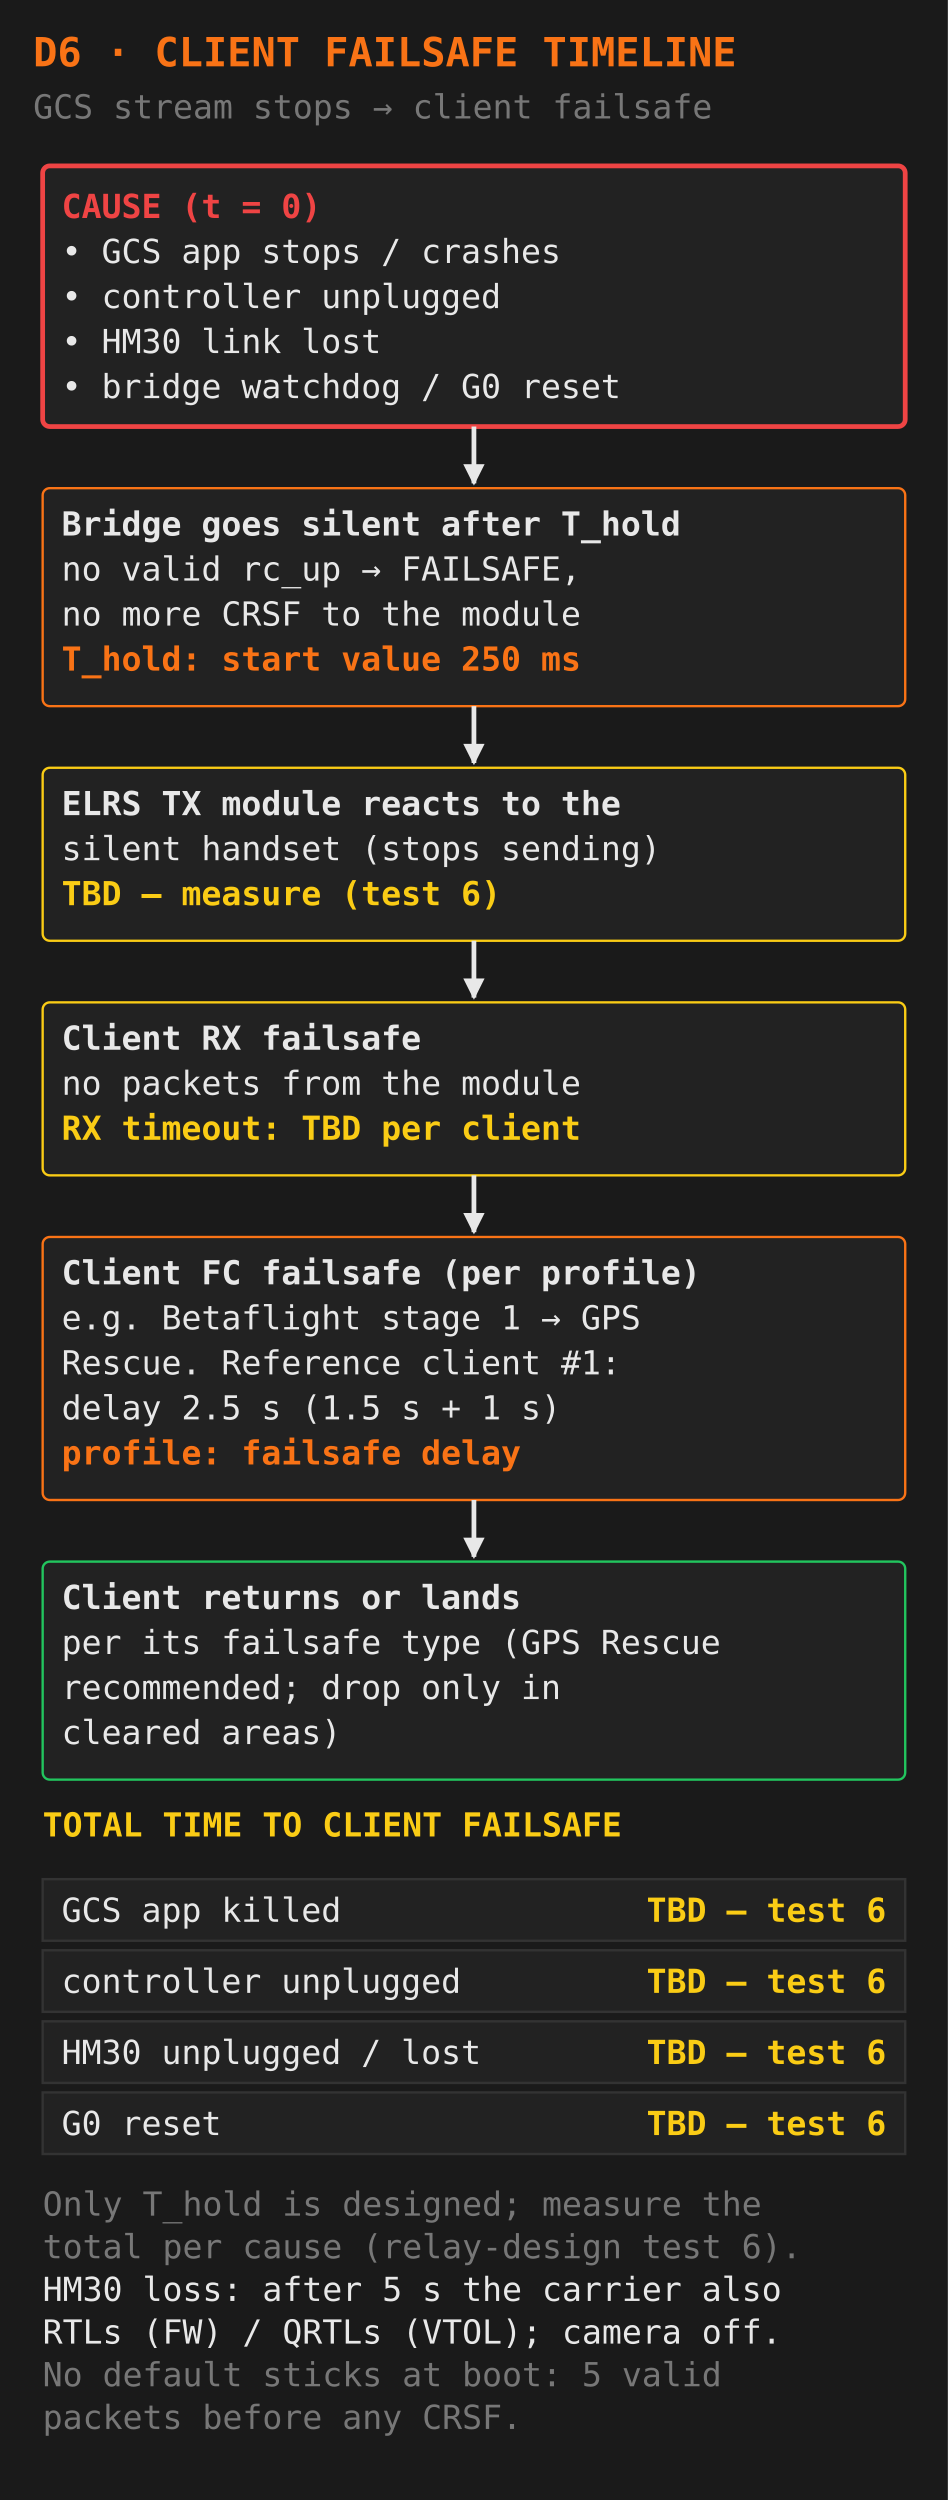
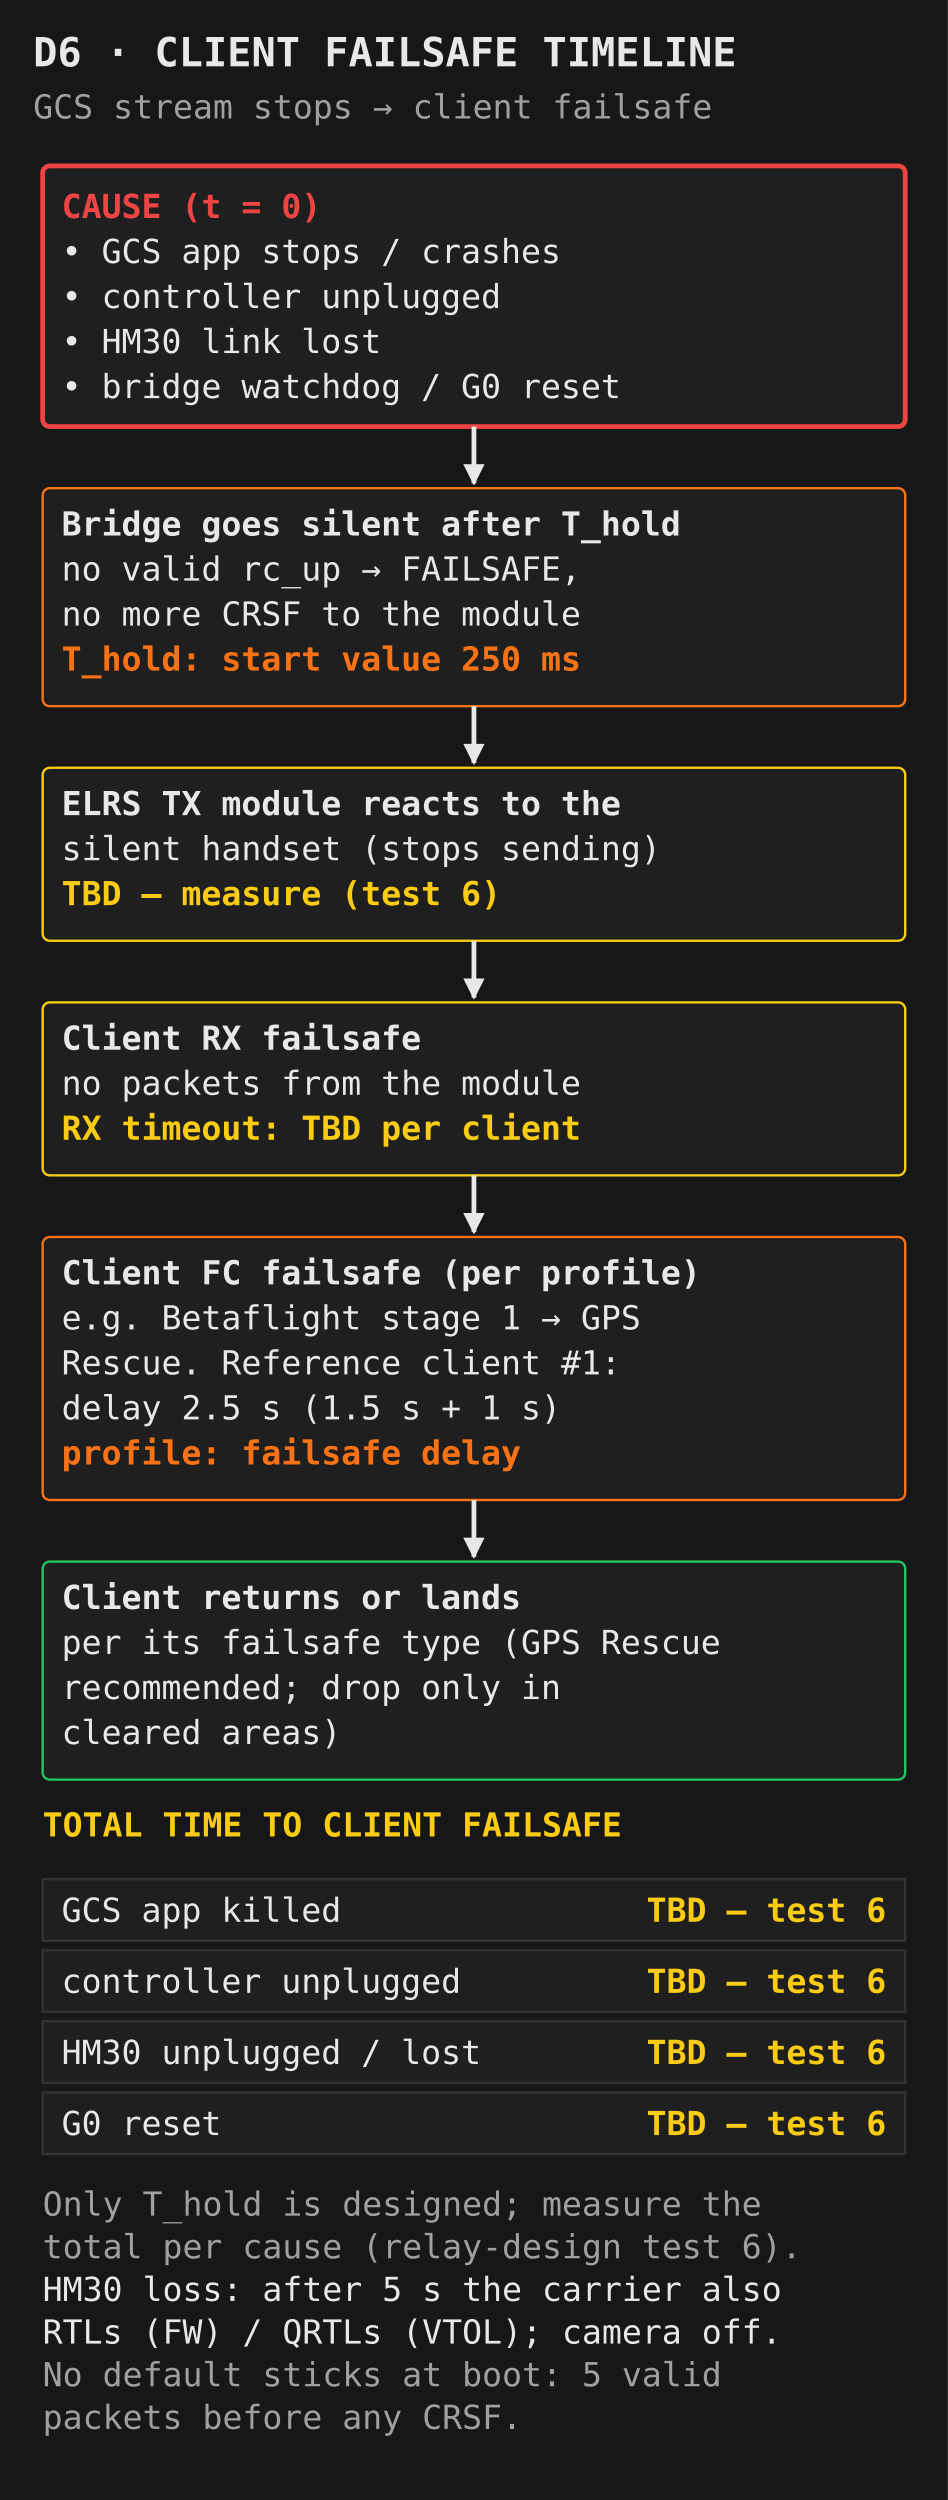
<svg xmlns="http://www.w3.org/2000/svg" viewBox="0 0 400 1055" width="400" height="1055" role="img" aria-labelledby="title desc" font-family="'Share Tech Mono', Consolas, 'DejaVu Sans Mono', Menlo, monospace" font-size="14" fill="#e8e8e8">
  <defs>
    <marker id="ah-bg" viewBox="0 0 10 10" refX="9" refY="5" markerWidth="9" markerHeight="9" markerUnits="userSpaceOnUse" orient="auto-start-reverse">
      <path d="M0,0 L10,5 L0,10 z" fill="#0f0f0f" />
    </marker>
    <marker id="ah-surf" viewBox="0 0 10 10" refX="9" refY="5" markerWidth="9" markerHeight="9" markerUnits="userSpaceOnUse" orient="auto-start-reverse">
-       <path d="M0,0 L10,5 L0,10 z" fill="#1a1a1a" />
+       <path d="M0,0 L10,5 L0,10 z" fill="#171717" />
    </marker>
    <marker id="ah-surf2" viewBox="0 0 10 10" refX="9" refY="5" markerWidth="9" markerHeight="9" markerUnits="userSpaceOnUse" orient="auto-start-reverse">
-       <path d="M0,0 L10,5 L0,10 z" fill="#222222" />
+       <path d="M0,0 L10,5 L0,10 z" fill="#1f1f1f" />
    </marker>
    <marker id="ah-border" viewBox="0 0 10 10" refX="9" refY="5" markerWidth="9" markerHeight="9" markerUnits="userSpaceOnUse" orient="auto-start-reverse">
-       <path d="M0,0 L10,5 L0,10 z" fill="#2a2a2a" />
+       <path d="M0,0 L10,5 L0,10 z" fill="#262626" />
    </marker>
    <marker id="ah-border2" viewBox="0 0 10 10" refX="9" refY="5" markerWidth="9" markerHeight="9" markerUnits="userSpaceOnUse" orient="auto-start-reverse">
      <path d="M0,0 L10,5 L0,10 z" fill="#333333" />
    </marker>
    <marker id="ah-text" viewBox="0 0 10 10" refX="9" refY="5" markerWidth="9" markerHeight="9" markerUnits="userSpaceOnUse" orient="auto-start-reverse">
      <path d="M0,0 L10,5 L0,10 z" fill="#e8e8e8" />
    </marker>
    <marker id="ah-muted" viewBox="0 0 10 10" refX="9" refY="5" markerWidth="9" markerHeight="9" markerUnits="userSpaceOnUse" orient="auto-start-reverse">
-       <path d="M0,0 L10,5 L0,10 z" fill="#777777" />
+       <path d="M0,0 L10,5 L0,10 z" fill="#a0a0a0" />
    </marker>
    <marker id="ah-accent" viewBox="0 0 10 10" refX="9" refY="5" markerWidth="9" markerHeight="9" markerUnits="userSpaceOnUse" orient="auto-start-reverse">
      <path d="M0,0 L10,5 L0,10 z" fill="#f97316" />
    </marker>
    <marker id="ah-amber" viewBox="0 0 10 10" refX="9" refY="5" markerWidth="9" markerHeight="9" markerUnits="userSpaceOnUse" orient="auto-start-reverse">
      <path d="M0,0 L10,5 L0,10 z" fill="#facc15" />
    </marker>
    <marker id="ah-red" viewBox="0 0 10 10" refX="9" refY="5" markerWidth="9" markerHeight="9" markerUnits="userSpaceOnUse" orient="auto-start-reverse">
      <path d="M0,0 L10,5 L0,10 z" fill="#ef4444" />
    </marker>
    <marker id="ah-green" viewBox="0 0 10 10" refX="9" refY="5" markerWidth="9" markerHeight="9" markerUnits="userSpaceOnUse" orient="auto-start-reverse">
      <path d="M0,0 L10,5 L0,10 z" fill="#22c55e" />
    </marker>
    <marker id="ah-dim" viewBox="0 0 10 10" refX="9" refY="5" markerWidth="9" markerHeight="9" markerUnits="userSpaceOnUse" orient="auto-start-reverse">
-       <path d="M0,0 L10,5 L0,10 z" fill="#444444" />
+       <path d="M0,0 L10,5 L0,10 z" fill="#6e6e6e" />
    </marker>
  </defs>
-   <rect width="400" height="1055" fill="#1a1a1a" />
-   <text x="14" y="28" font-size="17" fill="#f97316" font-weight="bold">D6 · CLIENT FAILSAFE TIMELINE</text>
-   <text x="14" y="50" fill="#777777">GCS stream stops → client failsafe</text>
-   <rect x="18" y="70" width="364" height="110" rx="3" fill="#222222" stroke="#ef4444" stroke-width="2" />
+   <rect width="400" height="1055" fill="#171717" />
+   <text x="14" y="28" font-size="17" font-weight="bold">D6 · CLIENT FAILSAFE TIMELINE</text>
+   <text x="14" y="50" fill="#a0a0a0">GCS stream stops → client failsafe</text>
+   <rect x="18" y="70" width="364" height="110" rx="3" fill="#1f1f1f" stroke="#ef4444" stroke-width="2" />
  <text x="26" y="92" fill="#ef4444" font-weight="bold">CAUSE (t = 0)</text>
  <text x="26" y="111">• GCS app stops / crashes</text>
  <text x="26" y="130">• controller unplugged</text>
  <text x="26" y="149">• HM30 link lost</text>
  <text x="26" y="168">• bridge watchdog / G0 reset</text>
  <polyline points="200,180 200,204" fill="none" stroke="#e8e8e8" stroke-width="2" stroke-linejoin="round" marker-end="url(#ah-text)" />
-   <rect x="18" y="206" width="364" height="92" rx="3" fill="#222222" stroke="#f97316" />
+   <rect x="18" y="206" width="364" height="92" rx="3" fill="#1f1f1f" stroke="#f97316" />
  <text x="26" y="226" font-weight="bold">Bridge goes silent after T_hold</text>
  <text x="26" y="245">no valid rc_up → FAILSAFE,</text>
  <text x="26" y="264">no more CRSF to the module</text>
  <text x="26" y="283" fill="#f97316" font-weight="bold">T_hold: start value 250 ms</text>
  <polyline points="200,298 200,322" fill="none" stroke="#e8e8e8" stroke-width="2" stroke-linejoin="round" marker-end="url(#ah-text)" />
-   <rect x="18" y="324" width="364" height="73" rx="3" fill="#222222" stroke="#facc15" />
+   <rect x="18" y="324" width="364" height="73" rx="3" fill="#1f1f1f" stroke="#facc15" />
  <text x="26" y="344" font-weight="bold">ELRS TX module reacts to the</text>
  <text x="26" y="363">silent handset (stops sending)</text>
  <text x="26" y="382" fill="#facc15" font-weight="bold">TBD — measure (test 6)</text>
  <polyline points="200,397 200,421" fill="none" stroke="#e8e8e8" stroke-width="2" stroke-linejoin="round" marker-end="url(#ah-text)" />
-   <rect x="18" y="423" width="364" height="73" rx="3" fill="#222222" stroke="#facc15" />
+   <rect x="18" y="423" width="364" height="73" rx="3" fill="#1f1f1f" stroke="#facc15" />
  <text x="26" y="443" font-weight="bold">Client RX failsafe</text>
  <text x="26" y="462">no packets from the module</text>
  <text x="26" y="481" fill="#facc15" font-weight="bold">RX timeout: TBD per client</text>
  <polyline points="200,496 200,520" fill="none" stroke="#e8e8e8" stroke-width="2" stroke-linejoin="round" marker-end="url(#ah-text)" />
-   <rect x="18" y="522" width="364" height="111" rx="3" fill="#222222" stroke="#f97316" />
+   <rect x="18" y="522" width="364" height="111" rx="3" fill="#1f1f1f" stroke="#f97316" />
  <text x="26" y="542" font-weight="bold">Client FC failsafe (per profile)</text>
  <text x="26" y="561">e.g. Betaflight stage 1 → GPS</text>
  <text x="26" y="580">Rescue. Reference client #1:</text>
  <text x="26" y="599">delay 2.5 s (1.5 s + 1 s)</text>
  <text x="26" y="618" fill="#f97316" font-weight="bold">profile: failsafe delay</text>
  <polyline points="200,633 200,657" fill="none" stroke="#e8e8e8" stroke-width="2" stroke-linejoin="round" marker-end="url(#ah-text)" />
-   <rect x="18" y="659" width="364" height="92" rx="3" fill="#222222" stroke="#22c55e" />
+   <rect x="18" y="659" width="364" height="92" rx="3" fill="#1f1f1f" stroke="#22c55e" />
  <text x="26" y="679" font-weight="bold">Client returns or lands</text>
  <text x="26" y="698">per its failsafe type (GPS Rescue</text>
  <text x="26" y="717">recommended; drop only in</text>
  <text x="26" y="736">cleared areas)</text>
  <text x="18" y="775" fill="#facc15" font-weight="bold">TOTAL TIME TO CLIENT FAILSAFE</text>
-   <rect x="18" y="793" width="364" height="26" fill="#222222" stroke="#333333" />
+   <rect x="18" y="793" width="364" height="26" fill="#1f1f1f" stroke="#333333" />
  <text x="26" y="811">GCS app killed</text>
  <text x="374" y="811" fill="#facc15" text-anchor="end" font-weight="bold">TBD — test 6</text>
-   <rect x="18" y="823" width="364" height="26" fill="#222222" stroke="#333333" />
+   <rect x="18" y="823" width="364" height="26" fill="#1f1f1f" stroke="#333333" />
  <text x="26" y="841">controller unplugged</text>
  <text x="374" y="841" fill="#facc15" text-anchor="end" font-weight="bold">TBD — test 6</text>
-   <rect x="18" y="853" width="364" height="26" fill="#222222" stroke="#333333" />
+   <rect x="18" y="853" width="364" height="26" fill="#1f1f1f" stroke="#333333" />
  <text x="26" y="871">HM30 unplugged / lost</text>
  <text x="374" y="871" fill="#facc15" text-anchor="end" font-weight="bold">TBD — test 6</text>
-   <rect x="18" y="883" width="364" height="26" fill="#222222" stroke="#333333" />
+   <rect x="18" y="883" width="364" height="26" fill="#1f1f1f" stroke="#333333" />
  <text x="26" y="901">G0 reset</text>
  <text x="374" y="901" fill="#facc15" text-anchor="end" font-weight="bold">TBD — test 6</text>
-   <text x="18" y="935" fill="#777777">Only T_hold is designed; measure the</text>
-   <text x="18" y="953" fill="#777777">total per cause (relay-design test 6).</text>
+   <text x="18" y="935" fill="#a0a0a0">Only T_hold is designed; measure the</text>
+   <text x="18" y="953" fill="#a0a0a0">total per cause (relay-design test 6).</text>
  <text x="18" y="971">HM30 loss: after 5 s the carrier also</text>
  <text x="18" y="989">RTLs (FW) / QRTLs (VTOL); camera off.</text>
-   <text x="18" y="1007" fill="#777777">No default sticks at boot: 5 valid</text>
-   <text x="18" y="1025" fill="#777777">packets before any CRSF.</text>
+   <text x="18" y="1007" fill="#a0a0a0">No default sticks at boot: 5 valid</text>
+   <text x="18" y="1025" fill="#a0a0a0">packets before any CRSF.</text>
</svg>
